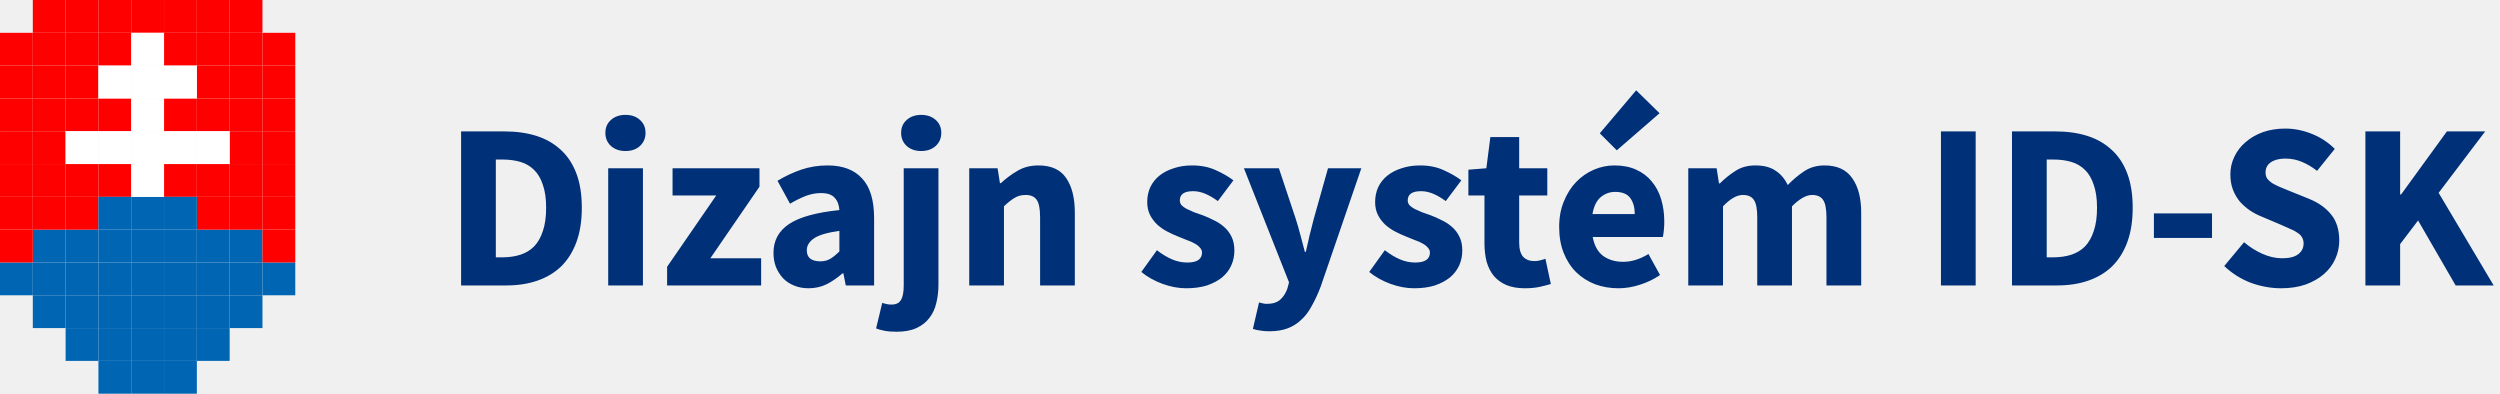
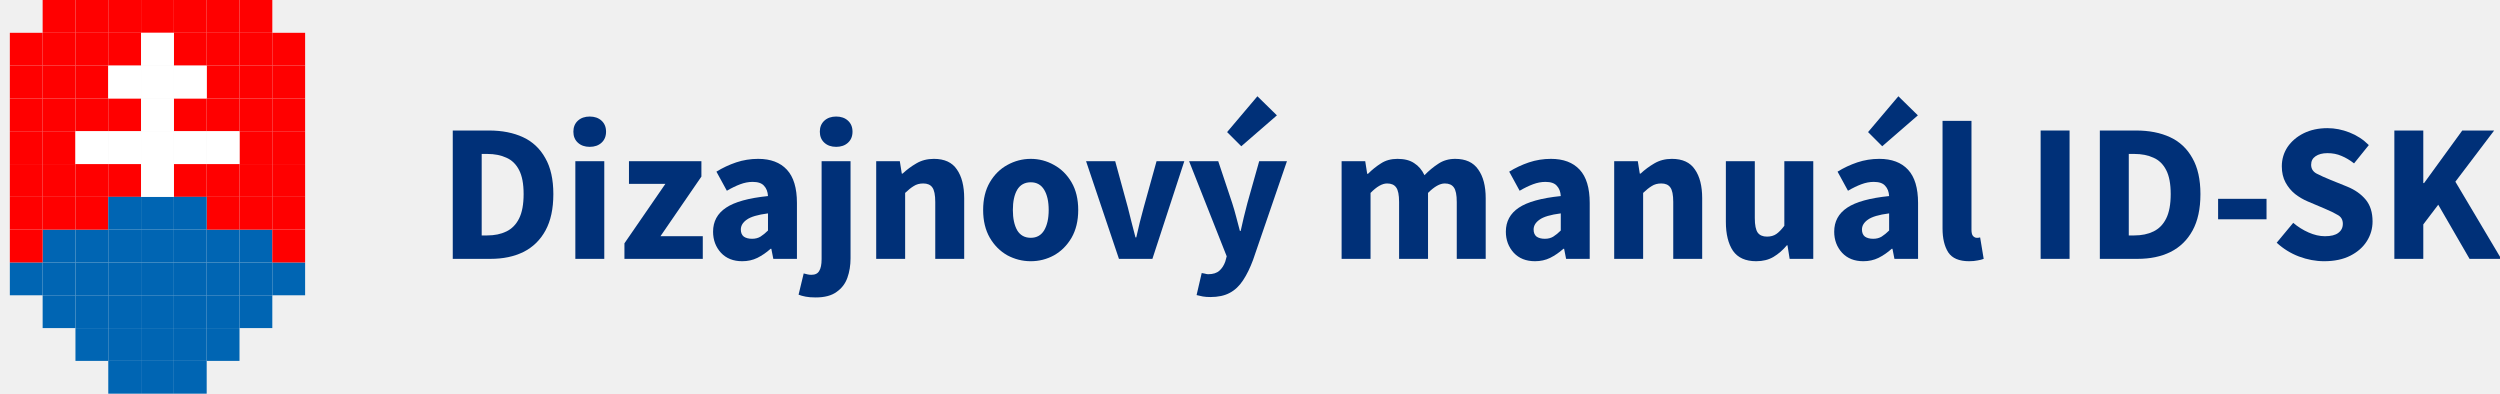
<svg xmlns="http://www.w3.org/2000/svg" width="254" height="40" viewBox="0 0 254 40" fill="none">
-   <g id="Headline / Simple">
-     <g id="SlovenskÃ½ znak">
-       <rect id="Rectangle 67" x="6.667" y="30" width="3.333" height="3.333" transform="rotate(-90 6.66675 30.0001)" fill="#0065B3" />
-       <rect id="Rectangle 138" x="3.333" y="30" width="3.333" height="3.333" transform="rotate(-90 3.33325 30.0001)" fill="#0065B3" />
-       <rect id="Rectangle 167" y="30" width="3.333" height="3.333" transform="rotate(-90 0 30.0001)" fill="#0065B3" />
-       <rect id="Rectangle 106" x="23.333" y="30" width="3.333" height="3.333" transform="rotate(90 23.3334 30.0001)" fill="#0065B3" />
-       <rect id="Rectangle 132" x="26.667" y="30" width="3.333" height="3.333" transform="rotate(90 26.6667 30.0001)" fill="#0065B3" />
-       <rect id="Rectangle 135" x="26.667" y="26.667" width="3.333" height="3.333" transform="rotate(90 26.6667 26.6667)" fill="#0065B3" />
-       <rect id="Rectangle 168" x="30" y="26.667" width="3.333" height="3.333" transform="rotate(90 30 26.6667)" fill="#0065B3" />
-       <rect id="Rectangle 137" x="26.667" y="23.333" width="3.333" height="3.333" transform="rotate(90 26.6667 23.3333)" fill="#0065B3" />
-       <rect id="Rectangle 151" x="23.333" y="23.333" width="3.333" height="3.333" transform="rotate(90 23.3334 23.3333)" fill="#0065B3" />
-       <rect id="Rectangle 139" x="6.667" y="23.333" width="3.333" height="3.333" transform="rotate(90 6.66675 23.3333)" fill="#0065B3" />
-       <rect id="Rectangle 152" x="10" y="23.333" width="3.333" height="3.333" transform="rotate(90 10 23.3333)" fill="#0065B3" />
-       <rect id="Rectangle 153" x="3.333" y="3.333" width="3.333" height="3.333" transform="rotate(90 3.33325 3.3335)" fill="#FF0000" />
-       <rect id="Rectangle 169" x="6.667" width="3.333" height="3.333" transform="rotate(90 6.66675 0)" fill="#FF0000" />
-       <rect id="Rectangle 188" width="3.333" height="3.333" transform="matrix(4.37114e-08 1 1 -4.37114e-08 23.3334 0)" fill="#FF0000" />
-       <rect id="Rectangle 176" x="10" width="3.333" height="3.333" transform="rotate(90 10 0)" fill="#FF0000" />
-       <rect id="Rectangle 189" width="3.333" height="3.333" transform="matrix(4.37114e-08 1 1 -4.37114e-08 20 0)" fill="#FF0000" />
-       <rect id="Rectangle 183" x="13.333" width="3.333" height="3.333" transform="rotate(90 13.3334 0)" fill="#FF0000" />
-       <rect id="Rectangle 190" width="3.333" height="3.333" transform="matrix(4.37114e-08 1 1 -4.37114e-08 16.6667 0)" fill="#FF0000" />
-       <rect id="Rectangle 187" x="16.667" width="3.333" height="3.333" transform="rotate(90 16.6667 0)" fill="#FF0000" />
-       <rect id="Rectangle 170" x="6.667" y="3.333" width="3.333" height="3.333" transform="rotate(90 6.66675 3.3335)" fill="#FF0000" />
-       <rect id="Rectangle 191" width="3.333" height="3.333" transform="matrix(4.37114e-08 1 1 -4.37114e-08 23.3334 3.3335)" fill="#FF0000" />
-       <rect id="Rectangle 177" x="10" y="3.333" width="3.333" height="3.333" transform="rotate(90 10 3.3335)" fill="#FF0000" />
-       <rect id="Rectangle 192" width="3.333" height="3.333" transform="matrix(4.37114e-08 1 1 -4.37114e-08 20 3.3335)" fill="#FF0000" />
-       <rect id="Rectangle 184" x="13.333" y="3.333" width="3.333" height="3.333" transform="rotate(90 13.3334 3.3335)" fill="#FF0000" />
-       <rect id="Rectangle 193" width="3.333" height="3.333" transform="matrix(4.37114e-08 1 1 -4.37114e-08 16.6667 3.3335)" fill="#FF0000" />
-       <rect id="Rectangle 185" x="13.333" y="10" width="3.333" height="3.333" transform="rotate(90 13.3334 9.99988)" fill="#FF0000" />
-       <rect id="Rectangle 194" width="3.333" height="3.333" transform="matrix(4.37114e-08 1 1 -4.37114e-08 16.6667 9.99988)" fill="#FF0000" />
-       <rect id="Rectangle 186" x="13.333" y="16.667" width="3.333" height="3.333" transform="rotate(90 13.3334 16.6667)" fill="#FF0000" />
-       <rect id="Rectangle 195" width="3.333" height="3.333" transform="matrix(4.37114e-08 1 1 -4.37114e-08 16.6667 16.6667)" fill="#FF0000" />
-       <rect id="Rectangle 171" x="6.667" y="6.667" width="3.333" height="3.333" transform="rotate(90 6.66675 6.6665)" fill="#FF0000" />
-       <rect id="Rectangle 196" width="3.333" height="3.333" transform="matrix(4.37114e-08 1 1 -4.37114e-08 23.3334 6.6665)" fill="#FF0000" />
-       <rect id="Rectangle 178" x="10" y="6.667" width="3.333" height="3.333" transform="rotate(90 10 6.6665)" fill="#FF0000" />
-       <rect id="Rectangle 197" width="3.333" height="3.333" transform="matrix(4.37114e-08 1 1 -4.37114e-08 20 6.6665)" fill="#FF0000" />
-       <rect id="Rectangle 172" x="6.667" y="10" width="3.333" height="3.333" transform="rotate(90 6.66675 9.99988)" fill="#FF0000" />
-       <rect id="Rectangle 198" width="3.333" height="3.333" transform="matrix(4.37114e-08 1 1 -4.37114e-08 23.3334 9.99988)" fill="#FF0000" />
-       <rect id="Rectangle 179" x="10" y="10" width="3.333" height="3.333" transform="rotate(90 10 9.99988)" fill="#FF0000" />
-       <rect id="Rectangle 199" width="3.333" height="3.333" transform="matrix(4.37114e-08 1 1 -4.37114e-08 20 9.99988)" fill="#FF0000" />
-       <rect id="Rectangle 173" x="6.667" y="13.333" width="3.333" height="3.333" transform="rotate(90 6.66675 13.3334)" fill="#FF0000" />
-       <rect id="Rectangle 200" width="3.333" height="3.333" transform="matrix(4.37114e-08 1 1 -4.37114e-08 23.3334 13.3334)" fill="#FF0000" />
-       <rect id="Rectangle 174" x="6.667" y="16.667" width="3.333" height="3.333" transform="rotate(90 6.66675 16.6667)" fill="#FF0000" />
-       <rect id="Rectangle 201" width="3.333" height="3.333" transform="matrix(4.37114e-08 1 1 -4.37114e-08 23.3334 16.6667)" fill="#FF0000" />
-       <rect id="Rectangle 181" x="10" y="16.667" width="3.333" height="3.333" transform="rotate(90 10 16.6667)" fill="#FF0000" />
-       <rect id="Rectangle 202" width="3.333" height="3.333" transform="matrix(4.37114e-08 1 1 -4.37114e-08 20 16.6667)" fill="#FF0000" />
-       <rect id="Rectangle 175" x="6.667" y="20" width="3.333" height="3.333" transform="rotate(90 6.66675 19.9998)" fill="#FF0000" />
-       <rect id="Rectangle 203" width="3.333" height="3.333" transform="matrix(4.37114e-08 1 1 -4.37114e-08 23.3334 19.9998)" fill="#FF0000" />
-       <rect id="Rectangle 182" x="10" y="20" width="3.333" height="3.333" transform="rotate(90 10 19.9998)" fill="#FF0000" />
-       <rect id="Rectangle 204" width="3.333" height="3.333" transform="matrix(4.37114e-08 1 1 -4.37114e-08 20 19.9998)" fill="#FF0000" />
-       <rect id="Rectangle 154" x="3.333" y="6.667" width="3.333" height="3.333" transform="rotate(90 3.33325 6.6665)" fill="#FF0000" />
-       <rect id="Rectangle 155" x="3.333" y="10" width="3.333" height="3.333" transform="rotate(90 3.33325 9.99988)" fill="#FF0000" />
-       <rect id="Rectangle 156" x="3.333" y="13.333" width="3.333" height="3.333" transform="rotate(90 3.33325 13.3334)" fill="#FF0000" />
-       <rect id="Rectangle 157" x="3.333" y="16.667" width="3.333" height="3.333" transform="rotate(90 3.33325 16.6667)" fill="#FF0000" />
-       <rect id="Rectangle 158" x="3.333" y="20" width="3.333" height="3.333" transform="rotate(90 3.33325 19.9998)" fill="#FF0000" />
-       <rect id="Rectangle 159" x="3.333" y="23.333" width="3.333" height="3.333" transform="rotate(90 3.33325 23.3333)" fill="#FF0000" />
-       <rect id="Rectangle 102" x="10" y="30" width="3.333" height="3.333" transform="rotate(-90 10 30.0001)" fill="#0065B3" />
-       <rect id="Rectangle 107" x="20" y="30" width="3.333" height="3.333" transform="rotate(90 20 30.0001)" fill="#0065B3" />
-       <rect id="Rectangle 68" x="16.667" y="26.667" width="3.333" height="3.333" transform="rotate(-90 16.6667 26.6667)" fill="#0065B3" />
-       <rect id="Rectangle 108" x="13.333" y="33.333" width="3.333" height="3.333" transform="rotate(90 13.3334 33.3331)" fill="#0065B3" />
-       <rect id="Rectangle 130" x="10" y="33.333" width="3.333" height="3.333" transform="rotate(90 10 33.3331)" fill="#0065B3" />
-       <rect id="Rectangle 127" x="13.333" y="36.667" width="3.333" height="3.333" transform="rotate(90 13.3334 36.6666)" fill="#0065B3" />
-       <rect id="Rectangle 69" x="13.333" y="23.333" width="3.333" height="3.333" transform="rotate(-90 13.3334 23.3333)" fill="#0065B3" />
-       <rect id="Rectangle 150" x="16.667" y="23.333" width="3.333" height="3.333" transform="rotate(-90 16.6667 23.3333)" fill="#0065B3" />
-       <rect id="Rectangle 149" x="10" y="23.333" width="3.333" height="3.333" transform="rotate(-90 10 23.3333)" fill="#0065B3" />
-       <rect id="Rectangle 115" x="13.333" y="20" width="3.333" height="3.333" transform="rotate(-90 13.3334 19.9998)" fill="white" />
-       <rect id="Rectangle 116" x="13.333" y="16.667" width="3.333" height="3.333" transform="rotate(-90 13.3334 16.6667)" fill="white" />
-       <rect id="Rectangle 117" x="13.333" y="13.333" width="3.333" height="3.333" transform="rotate(-90 13.3334 13.3334)" fill="white" />
-       <rect id="Rectangle 119" x="16.667" y="10" width="3.333" height="3.333" transform="rotate(-90 16.6667 9.99988)" fill="white" />
-       <rect id="Rectangle 121" x="16.667" y="16.667" width="3.333" height="3.333" transform="rotate(-90 16.6667 16.6667)" fill="white" />
-       <rect id="Rectangle 124" x="20" y="16.667" width="3.333" height="3.333" transform="rotate(-90 20 16.6667)" fill="white" />
-       <rect id="Rectangle 125" x="6.667" y="16.667" width="3.333" height="3.333" transform="rotate(-90 6.66675 16.6667)" fill="white" />
-       <rect id="Rectangle 120" x="10" y="10" width="3.333" height="3.333" transform="rotate(-90 10 9.99988)" fill="white" />
-       <rect id="Rectangle 122" x="10" y="16.667" width="3.333" height="3.333" transform="rotate(-90 10 16.6667)" fill="white" />
-       <rect id="Rectangle 118" x="13.333" y="10" width="3.333" height="3.333" transform="rotate(-90 13.3334 9.99988)" fill="white" />
-       <rect id="Rectangle 123" x="13.333" y="6.667" width="3.333" height="3.333" transform="rotate(-90 13.3334 6.6665)" fill="white" />
-       <rect id="Rectangle 109" x="16.667" y="36.667" width="3.333" height="3.333" transform="rotate(90 16.6667 36.6666)" fill="#0065B3" />
-       <rect id="Rectangle 70" x="10" y="26.667" width="3.333" height="3.333" transform="rotate(-90 10 26.6667)" fill="#0065B3" />
-       <rect id="Rectangle 110" x="20" y="33.333" width="3.333" height="3.333" transform="rotate(90 20 33.3331)" fill="#0065B3" />
-       <rect id="Rectangle 129" x="23.333" y="33.333" width="3.333" height="3.333" transform="rotate(90 23.3334 33.3331)" fill="#0065B3" />
-       <rect id="Rectangle 128" x="20" y="36.667" width="3.333" height="3.333" transform="rotate(90 20 36.6666)" fill="#0065B3" />
-       <rect id="Rectangle 71" x="20" y="30" width="3.333" height="3.333" transform="rotate(-90 20 30.0001)" fill="#0065B3" />
-       <rect id="Rectangle 111" x="10" y="30" width="3.333" height="3.333" transform="rotate(90 10 30.0001)" fill="#0065B3" />
-       <rect id="Rectangle 131" x="6.667" y="30" width="3.333" height="3.333" transform="rotate(90 6.66675 30.0001)" fill="#0065B3" />
-       <rect id="Rectangle 103" x="16.667" y="30" width="3.333" height="3.333" transform="rotate(-90 16.6667 30.0001)" fill="#0065B3" />
-       <rect id="Rectangle 112" x="13.333" y="30" width="3.333" height="3.333" transform="rotate(90 13.3334 30.0001)" fill="#0065B3" />
-       <rect id="Rectangle 104" x="13.333" y="30" width="3.333" height="3.333" transform="rotate(-90 13.3334 30.0001)" fill="#0065B3" />
-       <rect id="Rectangle 113" x="16.667" y="30" width="3.333" height="3.333" transform="rotate(90 16.6667 30.0001)" fill="#0065B3" />
-       <rect id="Rectangle 105" x="13.333" y="26.667" width="3.333" height="3.333" transform="rotate(-90 13.3334 26.6667)" fill="#0065B3" />
-       <rect id="Rectangle 114" x="16.667" y="33.333" width="3.333" height="3.333" transform="rotate(90 16.6667 33.3331)" fill="#0065B3" />
-       <rect id="Rectangle 160" x="30" y="3.333" width="3.333" height="3.333" transform="rotate(90 30 3.3335)" fill="#FF0000" />
-       <rect id="Rectangle 161" x="30" y="6.667" width="3.333" height="3.333" transform="rotate(90 30 6.6665)" fill="#FF0000" />
-       <rect id="Rectangle 162" x="30" y="10" width="3.333" height="3.333" transform="rotate(90 30 9.99988)" fill="#FF0000" />
-       <rect id="Rectangle 163" x="30" y="13.333" width="3.333" height="3.333" transform="rotate(90 30 13.3334)" fill="#FF0000" />
-       <rect id="Rectangle 164" x="30" y="16.667" width="3.333" height="3.333" transform="rotate(90 30 16.6667)" fill="#FF0000" />
-       <rect id="Rectangle 165" x="30" y="20" width="3.333" height="3.333" transform="rotate(90 30 19.9998)" fill="#FF0000" />
-       <rect id="Rectangle 166" x="30" y="23.333" width="3.333" height="3.333" transform="rotate(90 30 23.3333)" fill="#FF0000" />
-     </g>
-     <path id="Dizajn systÃ©m ID-SK" d="M46.848 29V13.352H51.264C52.464 13.352 53.544 13.504 54.504 13.808C55.464 14.112 56.288 14.584 56.976 15.224C57.664 15.848 58.192 16.648 58.56 17.624C58.928 18.6 59.112 19.76 59.112 21.104C59.112 22.448 58.928 23.616 58.56 24.608C58.192 25.6 57.672 26.424 57 27.08C56.328 27.72 55.52 28.2 54.576 28.52C53.648 28.84 52.608 29 51.456 29H46.848ZM50.376 26.144H51.048C51.72 26.144 52.328 26.056 52.872 25.88C53.416 25.704 53.88 25.424 54.264 25.04C54.648 24.64 54.944 24.12 55.152 23.48C55.376 22.84 55.488 22.048 55.488 21.104C55.488 20.176 55.376 19.4 55.152 18.776C54.944 18.136 54.648 17.632 54.264 17.264C53.88 16.88 53.416 16.608 52.872 16.448C52.328 16.288 51.72 16.208 51.048 16.208H50.376V26.144ZM61.794 29V17.096H65.322V29H61.794ZM63.546 15.344C62.954 15.344 62.466 15.176 62.082 14.84C61.698 14.488 61.506 14.04 61.506 13.496C61.506 12.952 61.698 12.512 62.082 12.176C62.466 11.84 62.954 11.672 63.546 11.672C64.154 11.672 64.642 11.84 65.01 12.176C65.394 12.512 65.586 12.952 65.586 13.496C65.586 14.04 65.394 14.488 65.01 14.84C64.642 15.176 64.154 15.344 63.546 15.344ZM67.779 29V27.104L72.771 19.856H68.331V17.096H77.163V18.968L72.171 26.24H77.331V29H67.779ZM82.138 29.288C81.594 29.288 81.098 29.192 80.65 29C80.218 28.824 79.85 28.576 79.546 28.256C79.242 27.92 79.002 27.536 78.826 27.104C78.666 26.672 78.586 26.2 78.586 25.688C78.586 24.44 79.114 23.464 80.17 22.76C81.226 22.056 82.93 21.584 85.282 21.344C85.25 20.816 85.09 20.4 84.802 20.096C84.53 19.776 84.066 19.616 83.41 19.616C82.898 19.616 82.386 19.712 81.874 19.904C81.378 20.096 80.842 20.36 80.266 20.696L78.994 18.368C79.762 17.904 80.562 17.528 81.394 17.24C82.242 16.952 83.138 16.808 84.082 16.808C85.618 16.808 86.786 17.248 87.586 18.128C88.402 18.992 88.81 20.344 88.81 22.184V29H85.93L85.69 27.776H85.594C85.082 28.224 84.546 28.592 83.986 28.88C83.426 29.152 82.81 29.288 82.138 29.288ZM83.338 26.552C83.738 26.552 84.082 26.464 84.37 26.288C84.658 26.112 84.962 25.864 85.282 25.544V23.456C84.034 23.632 83.17 23.888 82.69 24.224C82.21 24.56 81.97 24.96 81.97 25.424C81.97 25.808 82.09 26.096 82.33 26.288C82.586 26.464 82.922 26.552 83.338 26.552ZM91.098 33.704C90.602 33.704 90.194 33.672 89.874 33.608C89.538 33.544 89.25 33.464 89.01 33.368L89.634 30.776C89.794 30.824 89.946 30.864 90.09 30.896C90.234 30.928 90.394 30.944 90.57 30.944C91.034 30.944 91.354 30.792 91.53 30.488C91.722 30.184 91.818 29.696 91.818 29.024V17.096H95.346V28.928C95.346 29.584 95.274 30.2 95.13 30.776C95.002 31.352 94.77 31.856 94.434 32.288C94.114 32.72 93.682 33.064 93.138 33.32C92.594 33.576 91.914 33.704 91.098 33.704ZM93.594 15.344C93.002 15.344 92.514 15.176 92.13 14.84C91.746 14.488 91.554 14.04 91.554 13.496C91.554 12.952 91.746 12.512 92.13 12.176C92.514 11.84 93.002 11.672 93.594 11.672C94.186 11.672 94.674 11.84 95.058 12.176C95.442 12.512 95.634 12.952 95.634 13.496C95.634 14.04 95.442 14.488 95.058 14.84C94.674 15.176 94.186 15.344 93.594 15.344ZM98.474 29V17.096H101.354L101.594 18.608H101.69C102.202 18.128 102.762 17.712 103.37 17.36C103.978 16.992 104.69 16.808 105.506 16.808C106.802 16.808 107.738 17.232 108.314 18.08C108.906 18.928 109.202 20.104 109.202 21.608V29H105.674V22.064C105.674 21.2 105.554 20.608 105.314 20.288C105.09 19.968 104.722 19.808 104.21 19.808C103.762 19.808 103.378 19.912 103.058 20.12C102.738 20.312 102.386 20.592 102.002 20.96V29H98.474ZM120.517 29.288C119.733 29.288 118.925 29.136 118.093 28.832C117.277 28.528 116.565 28.128 115.957 27.632L117.541 25.424C118.085 25.84 118.605 26.152 119.101 26.36C119.597 26.568 120.101 26.672 120.613 26.672C121.141 26.672 121.525 26.584 121.765 26.408C122.005 26.232 122.125 25.984 122.125 25.664C122.125 25.472 122.053 25.304 121.909 25.16C121.781 25 121.597 24.856 121.357 24.728C121.133 24.6 120.877 24.488 120.589 24.392C120.301 24.28 120.005 24.16 119.701 24.032C119.333 23.888 118.965 23.72 118.597 23.528C118.229 23.336 117.893 23.104 117.589 22.832C117.285 22.544 117.037 22.216 116.845 21.848C116.653 21.464 116.557 21.024 116.557 20.528C116.557 19.984 116.661 19.48 116.869 19.016C117.093 18.552 117.405 18.16 117.805 17.84C118.205 17.52 118.685 17.272 119.245 17.096C119.805 16.904 120.429 16.808 121.117 16.808C122.029 16.808 122.829 16.968 123.517 17.288C124.205 17.592 124.805 17.936 125.317 18.32L123.733 20.432C123.301 20.112 122.877 19.864 122.461 19.688C122.045 19.512 121.629 19.424 121.213 19.424C120.317 19.424 119.869 19.736 119.869 20.36C119.869 20.552 119.933 20.72 120.061 20.864C120.189 20.992 120.357 21.112 120.565 21.224C120.789 21.336 121.037 21.448 121.309 21.56C121.597 21.656 121.893 21.76 122.197 21.872C122.581 22.016 122.957 22.184 123.325 22.376C123.709 22.552 124.053 22.776 124.357 23.048C124.677 23.32 124.933 23.656 125.125 24.056C125.317 24.44 125.413 24.904 125.413 25.448C125.413 25.992 125.309 26.496 125.101 26.96C124.893 27.424 124.581 27.832 124.165 28.184C123.749 28.52 123.237 28.792 122.629 29C122.021 29.192 121.317 29.288 120.517 29.288ZM128.974 33.656C128.606 33.656 128.294 33.632 128.038 33.584C127.782 33.552 127.534 33.496 127.294 33.416L127.918 30.728C128.03 30.76 128.158 30.792 128.302 30.824C128.446 30.856 128.582 30.872 128.71 30.872C129.302 30.872 129.758 30.728 130.078 30.44C130.398 30.152 130.638 29.776 130.798 29.312L130.966 28.688L126.382 17.096H129.934L131.638 22.208C131.814 22.752 131.974 23.304 132.118 23.864C132.262 24.424 132.414 25 132.574 25.592H132.67C132.798 25.032 132.926 24.472 133.054 23.912C133.198 23.336 133.342 22.768 133.486 22.208L134.926 17.096H138.31L134.182 29.12C133.894 29.872 133.59 30.528 133.27 31.088C132.966 31.664 132.606 32.136 132.19 32.504C131.79 32.888 131.326 33.176 130.798 33.368C130.286 33.56 129.678 33.656 128.974 33.656ZM143.673 29.288C142.889 29.288 142.081 29.136 141.249 28.832C140.433 28.528 139.721 28.128 139.113 27.632L140.697 25.424C141.241 25.84 141.761 26.152 142.257 26.36C142.753 26.568 143.257 26.672 143.769 26.672C144.297 26.672 144.681 26.584 144.921 26.408C145.161 26.232 145.281 25.984 145.281 25.664C145.281 25.472 145.209 25.304 145.065 25.16C144.937 25 144.753 24.856 144.513 24.728C144.289 24.6 144.033 24.488 143.745 24.392C143.457 24.28 143.161 24.16 142.857 24.032C142.489 23.888 142.121 23.72 141.753 23.528C141.385 23.336 141.049 23.104 140.745 22.832C140.441 22.544 140.193 22.216 140.001 21.848C139.809 21.464 139.713 21.024 139.713 20.528C139.713 19.984 139.817 19.48 140.025 19.016C140.249 18.552 140.561 18.16 140.961 17.84C141.361 17.52 141.841 17.272 142.401 17.096C142.961 16.904 143.585 16.808 144.273 16.808C145.185 16.808 145.985 16.968 146.673 17.288C147.361 17.592 147.961 17.936 148.473 18.32L146.889 20.432C146.457 20.112 146.033 19.864 145.617 19.688C145.201 19.512 144.785 19.424 144.369 19.424C143.473 19.424 143.025 19.736 143.025 20.36C143.025 20.552 143.089 20.72 143.217 20.864C143.345 20.992 143.513 21.112 143.721 21.224C143.945 21.336 144.193 21.448 144.465 21.56C144.753 21.656 145.049 21.76 145.353 21.872C145.737 22.016 146.113 22.184 146.481 22.376C146.865 22.552 147.209 22.776 147.513 23.048C147.833 23.32 148.089 23.656 148.281 24.056C148.473 24.44 148.569 24.904 148.569 25.448C148.569 25.992 148.465 26.496 148.257 26.96C148.049 27.424 147.737 27.832 147.321 28.184C146.905 28.52 146.393 28.792 145.785 29C145.177 29.192 144.473 29.288 143.673 29.288ZM154.925 29.288C154.189 29.288 153.557 29.176 153.029 28.952C152.517 28.728 152.093 28.416 151.757 28.016C151.437 27.616 151.197 27.136 151.037 26.576C150.893 26 150.821 25.368 150.821 24.68V19.856H149.189V17.24L151.013 17.096L151.421 13.928H154.349V17.096H157.205V19.856H154.349V24.632C154.349 25.304 154.485 25.792 154.757 26.096C155.045 26.384 155.421 26.528 155.885 26.528C156.077 26.528 156.269 26.504 156.461 26.456C156.669 26.408 156.853 26.352 157.013 26.288L157.565 28.856C157.245 28.952 156.869 29.048 156.437 29.144C156.005 29.24 155.501 29.288 154.925 29.288ZM164.435 29.288C163.587 29.288 162.795 29.152 162.059 28.88C161.323 28.592 160.683 28.184 160.139 27.656C159.595 27.112 159.171 26.456 158.867 25.688C158.563 24.92 158.411 24.04 158.411 23.048C158.411 22.088 158.571 21.224 158.891 20.456C159.211 19.672 159.627 19.016 160.139 18.488C160.667 17.944 161.267 17.528 161.939 17.24C162.611 16.952 163.307 16.808 164.027 16.808C164.875 16.808 165.611 16.952 166.235 17.24C166.875 17.528 167.403 17.928 167.819 18.44C168.251 18.952 168.571 19.56 168.779 20.264C168.987 20.952 169.091 21.704 169.091 22.52C169.091 22.84 169.075 23.144 169.043 23.432C169.011 23.72 168.979 23.936 168.947 24.08H161.819C161.979 24.944 162.331 25.584 162.875 26C163.435 26.4 164.115 26.6 164.915 26.6C165.763 26.6 166.619 26.336 167.483 25.808L168.659 27.944C168.051 28.36 167.371 28.688 166.619 28.928C165.883 29.168 165.155 29.288 164.435 29.288ZM161.795 21.752H166.091C166.091 21.08 165.939 20.536 165.635 20.12C165.331 19.704 164.819 19.496 164.099 19.496C163.539 19.496 163.043 19.68 162.611 20.048C162.195 20.416 161.923 20.984 161.795 21.752ZM164.267 15.272L162.539 13.544L166.235 9.176L168.611 11.504L164.267 15.272ZM171.529 29V17.096H174.409L174.649 18.632H174.745C175.241 18.136 175.769 17.712 176.329 17.36C176.889 16.992 177.561 16.808 178.345 16.808C179.193 16.808 179.873 16.984 180.385 17.336C180.913 17.672 181.329 18.16 181.633 18.8C182.161 18.256 182.713 17.792 183.289 17.408C183.881 17.008 184.577 16.808 185.377 16.808C186.657 16.808 187.593 17.24 188.185 18.104C188.793 18.952 189.097 20.12 189.097 21.608V29H185.569V22.064C185.569 21.2 185.449 20.608 185.209 20.288C184.985 19.968 184.617 19.808 184.105 19.808C183.513 19.808 182.833 20.192 182.065 20.96V29H178.537V22.064C178.537 21.2 178.417 20.608 178.177 20.288C177.953 19.968 177.585 19.808 177.073 19.808C176.465 19.808 175.793 20.192 175.057 20.96V29H171.529ZM197.2 29V13.352H200.728V29H197.2ZM204.418 29V13.352H208.834C210.034 13.352 211.114 13.504 212.074 13.808C213.034 14.112 213.858 14.584 214.546 15.224C215.234 15.848 215.762 16.648 216.13 17.624C216.498 18.6 216.682 19.76 216.682 21.104C216.682 22.448 216.498 23.616 216.13 24.608C215.762 25.6 215.242 26.424 214.57 27.08C213.898 27.72 213.09 28.2 212.146 28.52C211.218 28.84 210.178 29 209.026 29H204.418ZM207.946 26.144H208.618C209.29 26.144 209.898 26.056 210.442 25.88C210.986 25.704 211.45 25.424 211.834 25.04C212.218 24.64 212.514 24.12 212.722 23.48C212.946 22.84 213.058 22.048 213.058 21.104C213.058 20.176 212.946 19.4 212.722 18.776C212.514 18.136 212.218 17.632 211.834 17.264C211.45 16.88 210.986 16.608 210.442 16.448C209.898 16.288 209.29 16.208 208.618 16.208H207.946V26.144ZM218.837 24.176V21.68H224.741V24.176H218.837ZM231.765 29.288C230.741 29.288 229.717 29.104 228.693 28.736C227.685 28.352 226.781 27.784 225.981 27.032L227.997 24.608C228.557 25.088 229.173 25.48 229.845 25.784C230.533 26.088 231.205 26.24 231.861 26.24C232.597 26.24 233.141 26.104 233.493 25.832C233.861 25.56 234.045 25.192 234.045 24.728C234.045 24.488 233.989 24.28 233.877 24.104C233.781 23.928 233.629 23.776 233.421 23.648C233.229 23.504 232.989 23.376 232.701 23.264C232.429 23.136 232.125 23 231.789 22.856L229.749 21.992C229.349 21.832 228.957 21.624 228.573 21.368C228.205 21.112 227.869 20.816 227.565 20.48C227.277 20.128 227.045 19.728 226.869 19.28C226.693 18.816 226.605 18.296 226.605 17.72C226.605 17.08 226.741 16.48 227.013 15.92C227.285 15.344 227.669 14.848 228.165 14.432C228.661 14 229.245 13.664 229.917 13.424C230.605 13.184 231.357 13.064 232.173 13.064C233.085 13.064 233.981 13.24 234.861 13.592C235.757 13.944 236.541 14.456 237.213 15.128L235.413 17.36C234.901 16.96 234.389 16.656 233.877 16.448C233.365 16.224 232.797 16.112 232.173 16.112C231.565 16.112 231.077 16.24 230.709 16.496C230.357 16.736 230.181 17.08 230.181 17.528C230.181 17.768 230.237 17.976 230.349 18.152C230.477 18.312 230.645 18.464 230.853 18.608C231.077 18.736 231.333 18.864 231.621 18.992C231.909 19.104 232.221 19.232 232.557 19.376L234.573 20.192C235.533 20.576 236.285 21.104 236.829 21.776C237.389 22.448 237.669 23.336 237.669 24.44C237.669 25.096 237.533 25.72 237.261 26.312C237.005 26.888 236.621 27.4 236.109 27.848C235.613 28.28 234.997 28.632 234.261 28.904C233.525 29.16 232.693 29.288 231.765 29.288ZM240.325 29V13.352H243.853V19.76H243.949L248.605 13.352H252.493L247.765 19.592L253.357 29H249.493L245.677 22.4L243.853 24.8V29H240.325Z" fill="#003078" />
+   <g clip-path="url(#clip0_1_2)">
+     <path d="M7.667 26.667V30H11V26.667H7.667Z" fill="#0065B3" />
+     <path d="M4.333 26.667V30H7.667V26.667H4.333Z" fill="#0065B3" />
+     <path d="M1 26.667L1 30H4.333V26.667H1Z" fill="#0065B3" />
+     <path d="M24.333 33.333V30H21V33.333H24.333Z" fill="#0065B3" />
+     <path d="M27.667 33.333V30H24.333V33.333H27.667Z" fill="#0065B3" />
+     <path d="M27.667 30V26.667H24.333V30H27.667Z" fill="#0065B3" />
+     <path d="M31 30V26.667H27.667V30H31Z" fill="#0065B3" />
+     <path d="M27.667 26.667V23.333H24.333V26.667H27.667Z" fill="#0065B3" />
+     <path d="M24.333 26.667V23.333H21V26.667H24.333Z" fill="#0065B3" />
+     <path d="M7.667 26.667V23.333H4.333V26.667H7.667Z" fill="#0065B3" />
+     <path d="M11 26.667V23.333H7.667V26.667H11Z" fill="#0065B3" />
+     <path d="M4.333 6.667V3.333H1V6.667H4.333Z" fill="#FF0000" />
+     <path d="M7.667 3.333V0L4.333 0V3.333H7.667Z" fill="#FF0000" />
+     <path d="M24.333 3.333L24.333 0L27.667 -1.45705e-07L27.667 3.333L24.333 3.333Z" fill="#FF0000" />
+     <path d="M11 3.333V0L7.667 0V3.333H11Z" fill="#FF0000" />
+     <path d="M21 3.333L21 0L24.333 -1.45705e-07L24.333 3.333L21 3.333Z" fill="#FF0000" />
+     <path d="M14.333 3.333V0L11 0V3.333H14.333Z" fill="#FF0000" />
+     <path d="M17.667 3.333L17.667 0L21 -1.45705e-07L21 3.333L17.667 3.333Z" fill="#FF0000" />
+     <path d="M17.667 3.333V0L14.333 0V3.333H17.667Z" fill="#FF0000" />
+     <path d="M7.667 6.667V3.333H4.333V6.667H7.667Z" fill="#FF0000" />
+     <path d="M24.333 6.667L24.333 3.333L27.667 3.333L27.667 6.667L24.333 6.667Z" fill="#FF0000" />
+     <path d="M11 6.667V3.333H7.667V6.667H11Z" fill="#FF0000" />
+     <path d="M21 6.667L21 3.333L24.333 3.333L24.333 6.667L21 6.667Z" fill="#FF0000" />
+     <path d="M14.333 6.667V3.333H11V6.667H14.333Z" fill="#FF0000" />
+     <path d="M17.667 6.667L17.667 3.333L21 3.333L21 6.667L17.667 6.667Z" fill="#FF0000" />
+     <path d="M14.333 13.333V10H11V13.333H14.333Z" fill="#FF0000" />
+     <path d="M17.667 13.333L17.667 10L21 10L21 13.333L17.667 13.333Z" fill="#FF0000" />
+     <path d="M14.333 20V16.667H11V20H14.333Z" fill="#FF0000" />
+     <path d="M17.667 20L17.667 16.667L21 16.667L21 20L17.667 20Z" fill="#FF0000" />
+     <path d="M7.667 10V6.667H4.333V10H7.667Z" fill="#FF0000" />
+     <path d="M24.333 10L24.333 6.667L27.667 6.667L27.667 10L24.333 10Z" fill="#FF0000" />
+     <path d="M11 10V6.667H7.667V10H11Z" fill="#FF0000" />
+     <path d="M21 10L21 6.667L24.333 6.667L24.333 10L21 10Z" fill="#FF0000" />
+     <path d="M7.667 13.333V10H4.333V13.333H7.667Z" fill="#FF0000" />
+     <path d="M24.333 13.333L24.333 10L27.667 10L27.667 13.333L24.333 13.333Z" fill="#FF0000" />
+     <path d="M11 13.333V10H7.667V13.333H11Z" fill="#FF0000" />
+     <path d="M21 13.333L21 10L24.333 10L24.333 13.333L21 13.333Z" fill="#FF0000" />
+     <path d="M7.667 16.667V13.333H4.333V16.667H7.667Z" fill="#FF0000" />
+     <path d="M24.333 16.667L24.333 13.333L27.667 13.333L27.667 16.667L24.333 16.667Z" fill="#FF0000" />
+     <path d="M7.667 20V16.667H4.333V20H7.667Z" fill="#FF0000" />
+     <path d="M24.333 20L24.333 16.667L27.667 16.667L27.667 20L24.333 20Z" fill="#FF0000" />
+     <path d="M11 20V16.667H7.667V20H11Z" fill="#FF0000" />
+     <path d="M21 20L21 16.667L24.333 16.667L24.333 20L21 20Z" fill="#FF0000" />
+     <path d="M7.667 23.333V20H4.333V23.333H7.667Z" fill="#FF0000" />
+     <path d="M24.333 23.333L24.333 20L27.667 20L27.667 23.333L24.333 23.333Z" fill="#FF0000" />
+     <path d="M11 23.333V20H7.667V23.333H11Z" fill="#FF0000" />
+     <path d="M21 23.333L21 20L24.333 20L24.333 23.333L21 23.333Z" fill="#FF0000" />
+     <path d="M4.333 10V6.667H1V10H4.333Z" fill="#FF0000" />
+     <path d="M4.333 13.333V10H1V13.333H4.333Z" fill="#FF0000" />
+     <path d="M4.333 16.667V13.333H1V16.667H4.333Z" fill="#FF0000" />
+     <path d="M4.333 20V16.667H1V20H4.333Z" fill="#FF0000" />
+     <path d="M4.333 23.333V20H1V23.333H4.333Z" fill="#FF0000" />
+     <path d="M4.333 26.667V23.333H1V26.667H4.333Z" fill="#FF0000" />
+     <path d="M11 26.667V30H14.333V26.667H11Z" fill="#0065B3" />
+     <path d="M21 33.333V30H17.667V33.333H21Z" fill="#0065B3" />
+     <path d="M17.667 23.333V26.667H21V23.333H17.667Z" fill="#0065B3" />
+     <path d="M14.333 36.666V33.333H11V36.666H14.333Z" fill="#0065B3" />
+     <path d="M11 36.666V33.333H7.667V36.666H11Z" fill="#0065B3" />
+     <path d="M14.333 40V36.667H11V40H14.333Z" fill="#0065B3" />
+     <path d="M14.333 20V23.333H17.667V20H14.333Z" fill="#0065B3" />
+     <path d="M17.667 20V23.333H21V20H17.667Z" fill="#0065B3" />
+     <path d="M11 20V23.333H14.333V20H11Z" fill="#0065B3" />
+     <path d="M14.333 16.666V20H17.667V16.666H14.333Z" fill="white" />
+     <path d="M14.333 13.333V16.667H17.667V13.333H14.333Z" fill="white" />
+     <path d="M14.333 10V13.333H17.667V10H14.333Z" fill="white" />
+     <path d="M17.667 6.667V10H21V6.667H17.667Z" fill="white" />
+     <path d="M17.667 13.333V16.667H21V13.333H17.667Z" fill="white" />
+     <path d="M21 13.333V16.667H24.333V13.333H21Z" fill="white" />
+     <path d="M7.667 13.333V16.667H11V13.333H7.667Z" fill="white" />
+     <path d="M11 6.667V10H14.333V6.667H11Z" fill="white" />
+     <path d="M11 13.333V16.667H14.333V13.333H11Z" fill="white" />
+     <path d="M14.333 6.667V10H17.667V6.667H14.333Z" fill="white" />
+     <path d="M14.333 3.333V6.667H17.667V3.333H14.333Z" fill="white" />
+     <path d="M17.667 40V36.667H14.333V40H17.667Z" fill="#0065B3" />
+     <path d="M11 23.333V26.667H14.333V23.333H11Z" fill="#0065B3" />
+     <path d="M21 36.666V33.333H17.667V36.666H21Z" fill="#0065B3" />
+     <path d="M24.333 36.666V33.333H21V36.666H24.333Z" fill="#0065B3" />
+     <path d="M21 40V36.667H17.667V40H21Z" fill="#0065B3" />
+     <path d="M21 26.667V30H24.333V26.667H21Z" fill="#0065B3" />
+     <path d="M11 33.333V30H7.667V33.333H11Z" fill="#0065B3" />
+     <path d="M7.667 33.333V30H4.333V33.333H7.667Z" fill="#0065B3" />
+     <path d="M17.667 26.667V30H21V26.667H17.667Z" fill="#0065B3" />
+     <path d="M14.333 33.333V30H11V33.333H14.333Z" fill="#0065B3" />
+     <path d="M14.333 26.667V30H17.667V26.667H14.333Z" fill="#0065B3" />
+     <path d="M17.667 33.333V30H14.333V33.333H17.667Z" fill="#0065B3" />
+     <path d="M14.333 23.333V26.667H17.667V23.333H14.333Z" fill="#0065B3" />
+     <path d="M17.667 36.666V33.333H14.333V36.666H17.667Z" fill="#0065B3" />
+     <path d="M31 6.667V3.333H27.667V6.667H31Z" fill="#FF0000" />
+     <path d="M31 10V6.667H27.667V10H31Z" fill="#FF0000" />
+     <path d="M31 13.333V10H27.667V13.333H31Z" fill="#FF0000" />
+     <path d="M31 16.667V13.333H27.667V16.667H31Z" fill="#FF0000" />
+     <path d="M31 20V16.667H27.667V20H31Z" fill="#FF0000" />
+     <path d="M31 23.333V20H27.667V23.333H31Z" fill="#FF0000" />
+     <path d="M31 26.667V23.333H27.667V26.667H31Z" fill="#FF0000" />
+     <path d="M243.266 26.3V13.26H246.206V18.6H246.286L250.166 13.26H253.406L249.466 18.46L254.126 26.3H250.906L247.726 20.8L246.206 22.8V26.3H243.266Z" fill="#003078" />
+     <path d="M236.132 26.54C235.279 26.54 234.426 26.38 233.572 26.06C232.732 25.74 231.979 25.273 231.312 24.66L232.992 22.64C233.459 23.04 233.979 23.367 234.552 23.62C235.126 23.873 235.679 24 236.212 24C236.826 24 237.279 23.887 237.572 23.66C237.879 23.433 238.032 23.127 238.032 22.74C238.032 22.327 237.859 22.027 237.512 21.84C237.179 21.64 236.726 21.42 236.152 21.18L234.452 20.46C234.012 20.273 233.592 20.027 233.192 19.72C232.792 19.4 232.466 19.007 232.212 18.54C231.959 18.073 231.832 17.527 231.832 16.9C231.832 16.18 232.026 15.527 232.412 14.94C232.812 14.353 233.359 13.887 234.052 13.54C234.759 13.193 235.566 13.02 236.472 13.02C237.219 13.02 237.966 13.167 238.712 13.46C239.459 13.753 240.112 14.18 240.672 14.74L239.172 16.6C238.746 16.267 238.319 16.013 237.892 15.84C237.466 15.653 236.992 15.56 236.472 15.56C235.966 15.56 235.559 15.667 235.252 15.88C234.959 16.08 234.812 16.367 234.812 16.74C234.812 17.14 234.999 17.44 235.372 17.64C235.759 17.84 236.232 18.053 236.792 18.28L238.472 18.96C239.259 19.28 239.886 19.72 240.352 20.28C240.819 20.84 241.052 21.58 241.052 22.5C241.052 23.22 240.859 23.887 240.472 24.5C240.086 25.113 239.526 25.607 238.792 25.98C238.059 26.353 237.172 26.54 236.132 26.54Z" fill="#003078" />
+     <path d="M225.359 22.28V20.2H230.279V22.28H225.359Z" fill="#003078" />
+     <path d="M213.344 26.3V13.26H217.024C218.357 13.26 219.51 13.487 220.484 13.94C221.457 14.393 222.21 15.1 222.744 16.06C223.29 17.007 223.564 18.227 223.564 19.72C223.564 21.213 223.297 22.447 222.764 23.42C222.23 24.393 221.484 25.12 220.524 25.6C219.577 26.067 218.464 26.3 217.184 26.3H213.344ZM216.284 23.92H216.844C217.59 23.92 218.237 23.787 218.784 23.52C219.344 23.253 219.777 22.813 220.084 22.2C220.39 21.587 220.544 20.76 220.544 19.72C220.544 18.68 220.39 17.867 220.084 17.28C219.777 16.68 219.344 16.26 218.784 16.02C218.237 15.767 217.59 15.64 216.844 15.64H216.284V23.92Z" fill="#003078" />
+     <path d="M207.328 26.3V13.26H210.268V26.3H207.328Z" fill="#003078" />
+     <path d="M200.062 26.54C199.048 26.54 198.342 26.24 197.942 25.64C197.555 25.027 197.362 24.22 197.362 23.22V12.28H200.302V23.34C200.302 23.647 200.355 23.86 200.462 23.98C200.582 24.1 200.702 24.16 200.822 24.16C200.888 24.16 200.942 24.16 200.982 24.16C201.035 24.147 201.102 24.133 201.182 24.12L201.542 26.3C201.382 26.367 201.175 26.42 200.922 26.46C200.682 26.513 200.395 26.54 200.062 26.54Z" fill="#003078" />
+     <path d="M189.315 26.54C188.408 26.54 187.688 26.253 187.155 25.68C186.621 25.093 186.355 24.38 186.355 23.54C186.355 22.5 186.795 21.687 187.675 21.1C188.555 20.513 189.975 20.12 191.935 19.92C191.908 19.48 191.775 19.133 191.535 18.88C191.308 18.613 190.921 18.48 190.375 18.48C189.961 18.48 189.541 18.56 189.115 18.72C188.688 18.88 188.235 19.1 187.755 19.38L186.695 17.44C187.321 17.053 187.988 16.74 188.695 16.5C189.415 16.26 190.161 16.14 190.935 16.14C192.201 16.14 193.175 16.507 193.855 17.24C194.535 17.973 194.875 19.1 194.875 20.62V26.3H192.475L192.275 25.28H192.195C191.781 25.653 191.335 25.96 190.855 26.2C190.388 26.427 189.875 26.54 189.315 26.54ZM190.315 24.26C190.648 24.26 190.935 24.187 191.175 24.04C191.428 23.88 191.681 23.673 191.935 23.42V21.68C190.895 21.813 190.175 22.027 189.775 22.32C189.375 22.6 189.175 22.933 189.175 23.32C189.175 23.64 189.275 23.88 189.475 24.04C189.688 24.187 189.968 24.26 190.315 24.26ZM191.235 14.86L189.795 13.42L192.875 9.78L194.855 11.72L191.235 14.86Z" fill="#003078" />
+     <path d="M178.428 26.54C177.348 26.54 176.561 26.187 176.068 25.48C175.588 24.76 175.348 23.78 175.348 22.54V16.38H178.288V22.16C178.288 22.867 178.388 23.36 178.588 23.64C178.788 23.907 179.101 24.04 179.528 24.04C179.901 24.04 180.214 23.953 180.468 23.78C180.721 23.607 180.994 23.327 181.288 22.94V16.38H184.228V26.3H181.828L181.608 24.92H181.548C181.134 25.413 180.681 25.807 180.188 26.1C179.694 26.393 179.108 26.54 178.428 26.54Z" fill="#003078" />
+     <path d="M164.002 26.3V16.38H166.402L166.602 17.64H166.682C167.109 17.24 167.576 16.893 168.082 16.6C168.602 16.293 169.196 16.14 169.862 16.14C170.942 16.14 171.722 16.5 172.202 17.22C172.696 17.927 172.942 18.9 172.942 20.14V26.3H170.002V20.52C170.002 19.8 169.902 19.307 169.702 19.04C169.516 18.773 169.209 18.64 168.782 18.64C168.409 18.64 168.089 18.727 167.822 18.9C167.556 19.06 167.262 19.293 166.942 19.6V26.3H164.002Z" fill="#003078" />
+     <path d="M155.955 26.54C155.049 26.54 154.329 26.253 153.795 25.68C153.262 25.093 152.995 24.38 152.995 23.54C152.995 22.5 153.435 21.687 154.315 21.1C155.195 20.513 156.615 20.12 158.575 19.92C158.549 19.48 158.415 19.133 158.175 18.88C157.949 18.613 157.562 18.48 157.015 18.48C156.602 18.48 156.182 18.56 155.755 18.72C155.329 18.88 154.875 19.1 154.395 19.38L153.335 17.44C153.962 17.053 154.629 16.74 155.335 16.5C156.055 16.26 156.802 16.14 157.575 16.14C158.842 16.14 159.815 16.507 160.495 17.24C161.175 17.973 161.515 19.1 161.515 20.62V26.3H159.115L158.915 25.28H158.835C158.422 25.653 157.975 25.96 157.495 26.2C157.029 26.427 156.515 26.54 155.955 26.54ZM156.955 24.26C157.289 24.26 157.575 24.187 157.815 24.04C158.069 23.88 158.322 23.673 158.575 23.42V21.68C157.535 21.813 156.815 22.027 156.415 22.32C156.015 22.6 155.815 22.933 155.815 23.32C155.815 23.64 155.915 23.88 156.115 24.04C156.329 24.187 156.609 24.26 156.955 24.26Z" fill="#003078" />
+     <path d="M136.307 26.3V16.38H138.707L138.907 17.66H138.987C139.4 17.247 139.84 16.893 140.307 16.6C140.774 16.293 141.334 16.14 141.987 16.14C142.694 16.14 143.26 16.287 143.687 16.58C144.127 16.86 144.474 17.267 144.727 17.8C145.167 17.347 145.634 16.96 146.127 16.64C146.62 16.307 147.194 16.14 147.847 16.14C148.914 16.14 149.694 16.5 150.187 17.22C150.694 17.927 150.947 18.9 150.947 20.14V26.3H148.007V20.52C148.007 19.8 147.907 19.307 147.707 19.04C147.52 18.773 147.214 18.64 146.787 18.64C146.294 18.64 145.727 18.96 145.087 19.6V26.3H142.147V20.52C142.147 19.8 142.047 19.307 141.847 19.04C141.66 18.773 141.354 18.64 140.927 18.64C140.434 18.64 139.874 18.96 139.247 19.6V26.3H136.307Z" fill="#003078" />
+     <path d="M122.973 30.18C122.68 30.18 122.42 30.16 122.193 30.12C121.98 30.08 121.773 30.033 121.573 29.98L122.093 27.74C122.187 27.753 122.293 27.773 122.413 27.8C122.533 27.84 122.647 27.86 122.753 27.86C123.247 27.86 123.627 27.74 123.893 27.5C124.16 27.26 124.36 26.947 124.493 26.56L124.633 26.04L120.813 16.38H123.773L125.193 20.64C125.34 21.093 125.473 21.553 125.593 22.02C125.713 22.487 125.84 22.967 125.973 23.46H126.053C126.16 22.993 126.267 22.527 126.373 22.06C126.493 21.58 126.613 21.107 126.733 20.64L127.933 16.38H130.753L127.313 26.4C127.007 27.227 126.667 27.92 126.293 28.48C125.92 29.053 125.467 29.48 124.933 29.76C124.413 30.04 123.76 30.18 122.973 30.18ZM126.113 14.86L124.673 13.42L127.753 9.78L129.733 11.72L126.113 14.86Z" fill="#003078" />
+     <path d="M113.685 26.3L110.345 16.38H113.305L114.585 21.06C114.718 21.553 114.845 22.06 114.965 22.58C115.098 23.087 115.231 23.6 115.365 24.12H115.445C115.565 23.6 115.685 23.087 115.805 22.58C115.938 22.06 116.071 21.553 116.205 21.06L117.505 16.38H120.325L117.085 26.3H113.685Z" fill="#003078" />
+     <path d="M104.727 26.54C103.887 26.54 103.094 26.34 102.347 25.94C101.614 25.527 101.02 24.933 100.567 24.16C100.114 23.373 99.887 22.433 99.887 21.34C99.887 20.233 100.114 19.293 100.567 18.52C101.02 17.747 101.614 17.16 102.347 16.76C103.094 16.347 103.887 16.14 104.727 16.14C105.567 16.14 106.354 16.347 107.087 16.76C107.82 17.16 108.414 17.747 108.867 18.52C109.32 19.293 109.547 20.233 109.547 21.34C109.547 22.433 109.32 23.373 108.867 24.16C108.414 24.933 107.82 25.527 107.087 25.94C106.354 26.34 105.567 26.54 104.727 26.54ZM104.727 24.16C105.327 24.16 105.78 23.907 106.087 23.4C106.394 22.88 106.547 22.193 106.547 21.34C106.547 20.473 106.394 19.787 106.087 19.28C105.78 18.773 105.327 18.52 104.727 18.52C104.114 18.52 103.654 18.773 103.347 19.28C103.054 19.787 102.907 20.473 102.907 21.34C102.907 22.193 103.054 22.88 103.347 23.4C103.654 23.907 104.114 24.16 104.727 24.16Z" fill="#003078" />
+     <path d="M89.022 26.3V16.38H91.422L91.622 17.64H91.702C92.128 17.24 92.595 16.893 93.102 16.6C93.622 16.293 94.215 16.14 94.882 16.14C95.962 16.14 96.742 16.5 97.222 17.22C97.715 17.927 97.962 18.9 97.962 20.14V26.3H95.022V20.52C95.022 19.8 94.922 19.307 94.722 19.04C94.535 18.773 94.228 18.64 93.802 18.64C93.428 18.64 93.108 18.727 92.842 18.9C92.575 19.06 92.282 19.293 91.962 19.6V26.3H89.022Z" fill="#003078" />
+     <path d="M82.875 30.22C82.462 30.22 82.122 30.193 81.855 30.14C81.575 30.087 81.335 30.02 81.135 29.94L81.655 27.78C81.789 27.82 81.922 27.853 82.055 27.88C82.175 27.907 82.302 27.92 82.435 27.92C82.822 27.92 83.089 27.787 83.235 27.52C83.395 27.267 83.475 26.867 83.475 26.32V16.38H86.415V26.24C86.415 26.96 86.309 27.62 86.095 28.22C85.882 28.82 85.515 29.3 84.995 29.66C84.489 30.033 83.782 30.22 82.875 30.22ZM84.955 14.92C84.462 14.92 84.062 14.78 83.755 14.5C83.449 14.22 83.295 13.847 83.295 13.38C83.295 12.913 83.449 12.54 83.755 12.26C84.062 11.98 84.462 11.84 84.955 11.84C85.449 11.84 85.849 11.98 86.155 12.26C86.462 12.54 86.615 12.913 86.615 13.38C86.615 13.847 86.462 14.22 86.155 14.5C85.849 14.78 85.449 14.92 84.955 14.92Z" fill="#003078" />
+     <path d="M75.409 26.54C74.502 26.54 73.782 26.253 73.249 25.68C72.715 25.093 72.448 24.38 72.448 23.54C72.448 22.5 72.888 21.687 73.769 21.1C74.648 20.513 76.069 20.12 78.028 19.92C78.002 19.48 77.868 19.133 77.629 18.88C77.402 18.613 77.015 18.48 76.469 18.48C76.055 18.48 75.635 18.56 75.209 18.72C74.782 18.88 74.329 19.1 73.849 19.38L72.788 17.44C73.415 17.053 74.082 16.74 74.788 16.5C75.508 16.26 76.255 16.14 77.028 16.14C78.295 16.14 79.269 16.507 79.948 17.24C80.629 17.973 80.969 19.1 80.969 20.62V26.3H78.569L78.368 25.28H78.288C77.875 25.653 77.428 25.96 76.948 26.2C76.482 26.427 75.969 26.54 75.409 26.54ZM76.409 24.26C76.742 24.26 77.028 24.187 77.269 24.04C77.522 23.88 77.775 23.673 78.028 23.42V21.68C76.989 21.813 76.269 22.027 75.868 22.32C75.469 22.6 75.269 22.933 75.269 23.32C75.269 23.64 75.368 23.88 75.569 24.04C75.782 24.187 76.062 24.26 76.409 24.26Z" fill="#003078" />
+     <path d="M63.443 26.3V24.72L67.603 18.68H63.903V16.38H71.263V17.94L67.103 24H71.403V26.3H63.443Z" fill="#003078" />
+     <path d="M58.455 26.3V16.38H61.395V26.3H58.455ZM59.915 14.92C59.422 14.92 59.022 14.78 58.715 14.5C58.409 14.22 58.255 13.847 58.255 13.38C58.255 12.913 58.409 12.54 58.715 12.26C59.022 11.98 59.422 11.84 59.915 11.84C60.409 11.84 60.809 11.98 61.115 12.26C61.422 12.54 61.575 12.913 61.575 13.38C61.575 13.847 61.422 14.22 61.115 14.5C60.809 14.78 60.409 14.92 59.915 14.92Z" fill="#003078" />
+     <path d="M46 26.3V13.26H49.68C51.013 13.26 52.167 13.487 53.14 13.94C54.113 14.393 54.867 15.1 55.4 16.06C55.947 17.007 56.22 18.227 56.22 19.72C56.22 21.213 55.953 22.447 55.42 23.42C54.887 24.393 54.14 25.12 53.18 25.6C52.233 26.067 51.12 26.3 49.84 26.3H46ZM48.94 23.92H49.5C50.247 23.92 50.893 23.787 51.44 23.52C52 23.253 52.433 22.813 52.74 22.2C53.047 21.587 53.2 20.76 53.2 19.72C53.2 18.68 53.047 17.867 52.74 17.28C52.433 16.68 52 16.26 51.44 16.02C50.893 15.767 50.247 15.64 49.5 15.64H48.94V23.92Z" fill="#003078" />
  </g>
+   <defs>
+     <clipPath id="clip0_1_2">
+       <rect width="254" height="40" fill="white" />
+     </clipPath>
+   </defs>
</svg>
